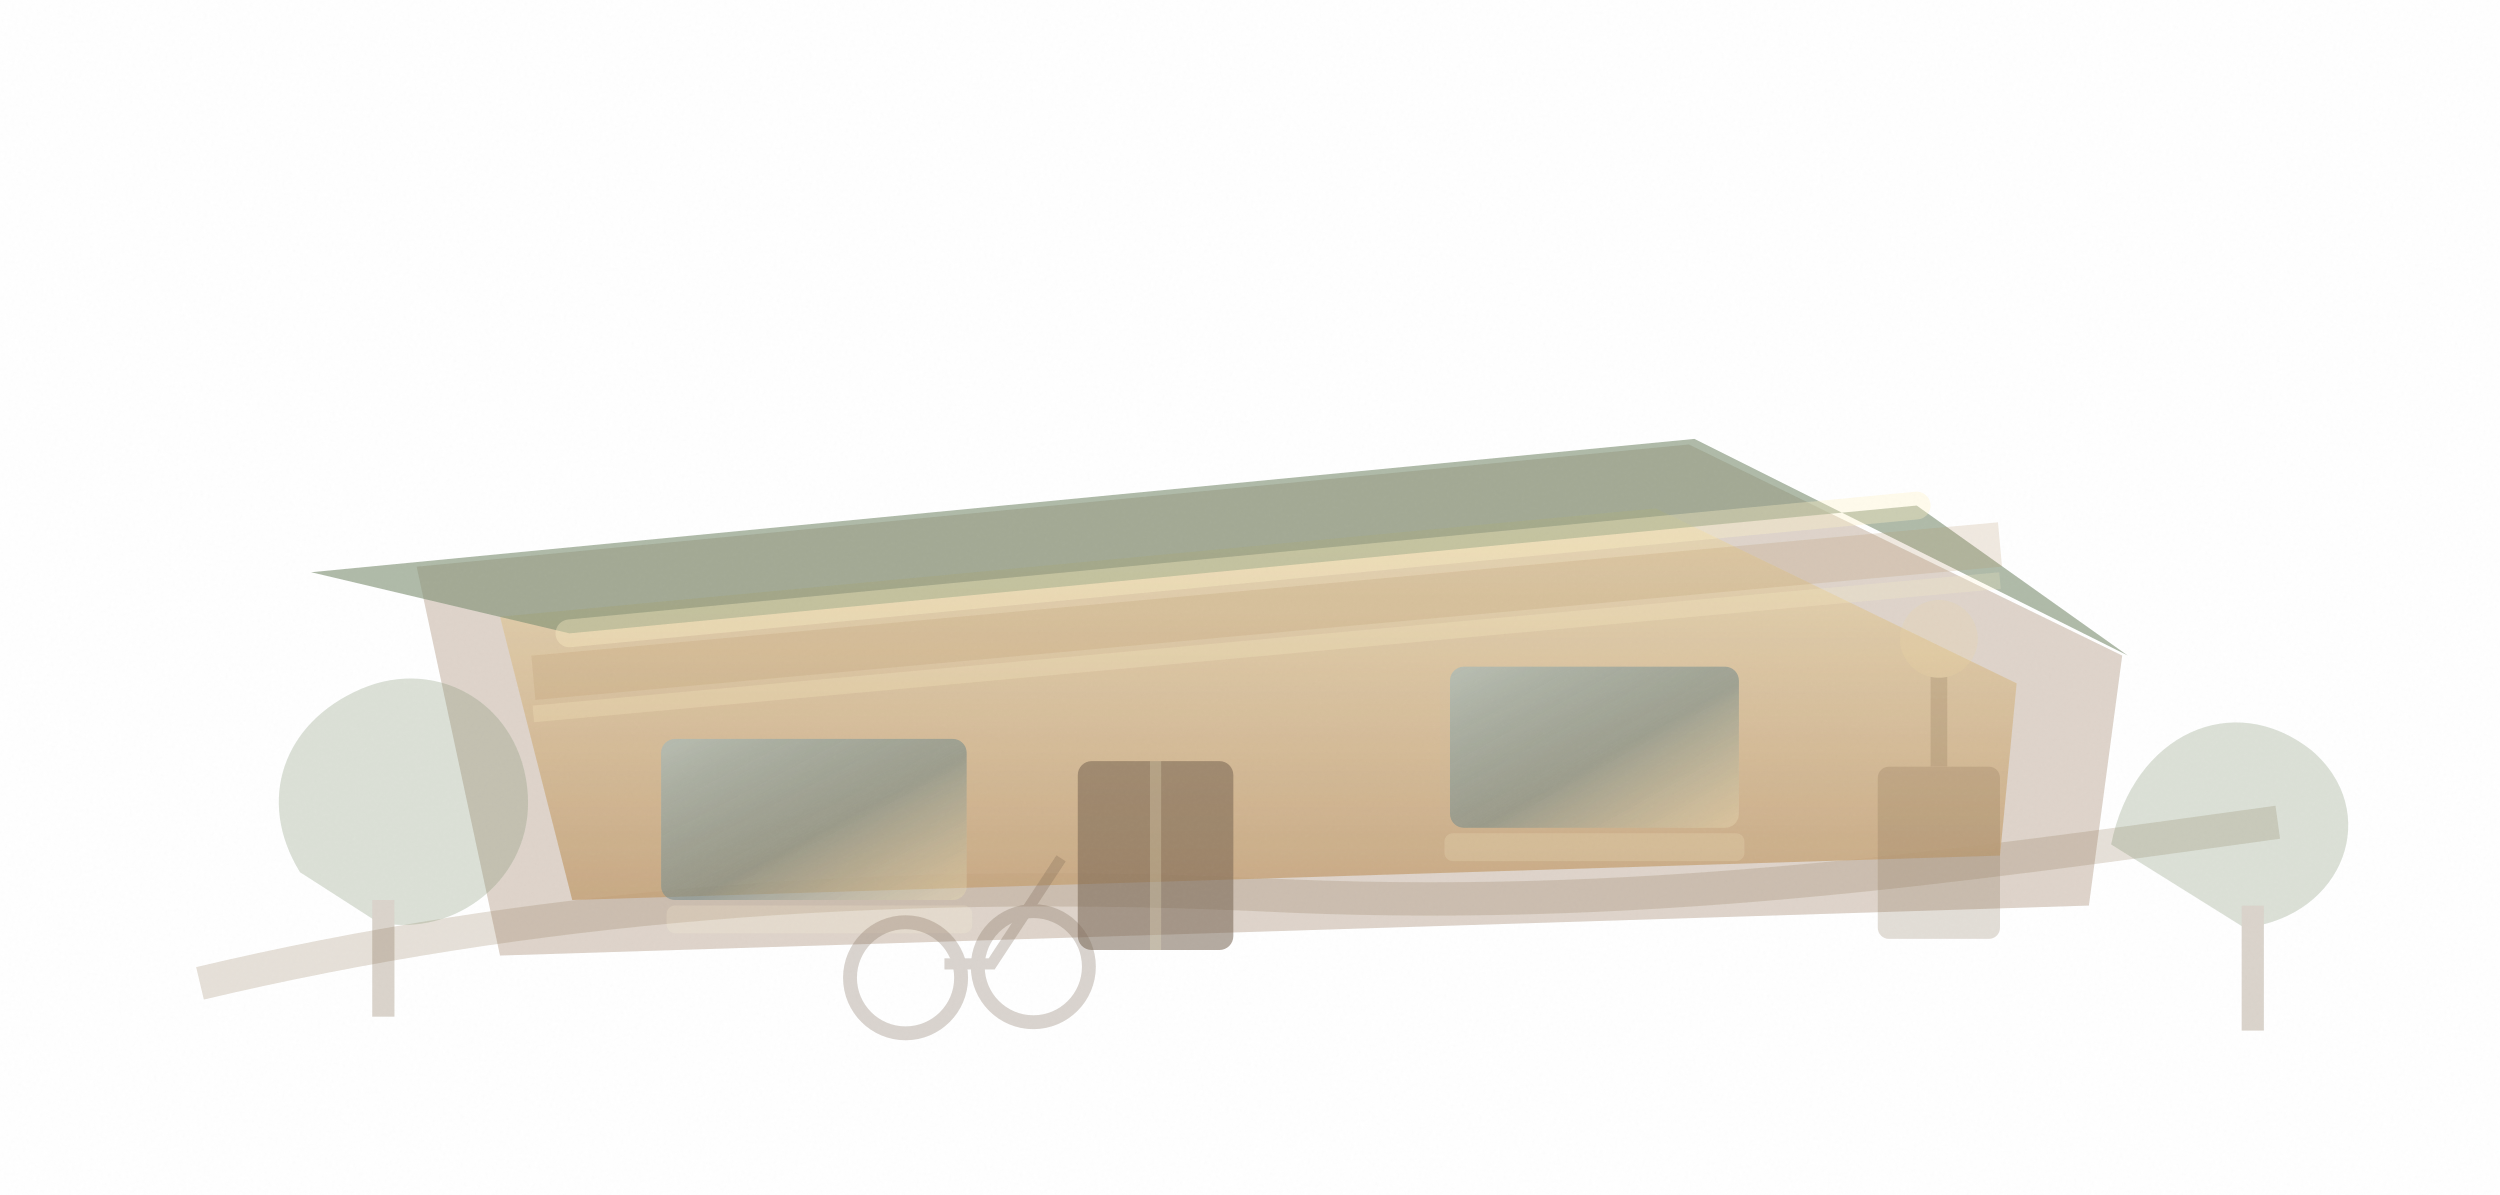
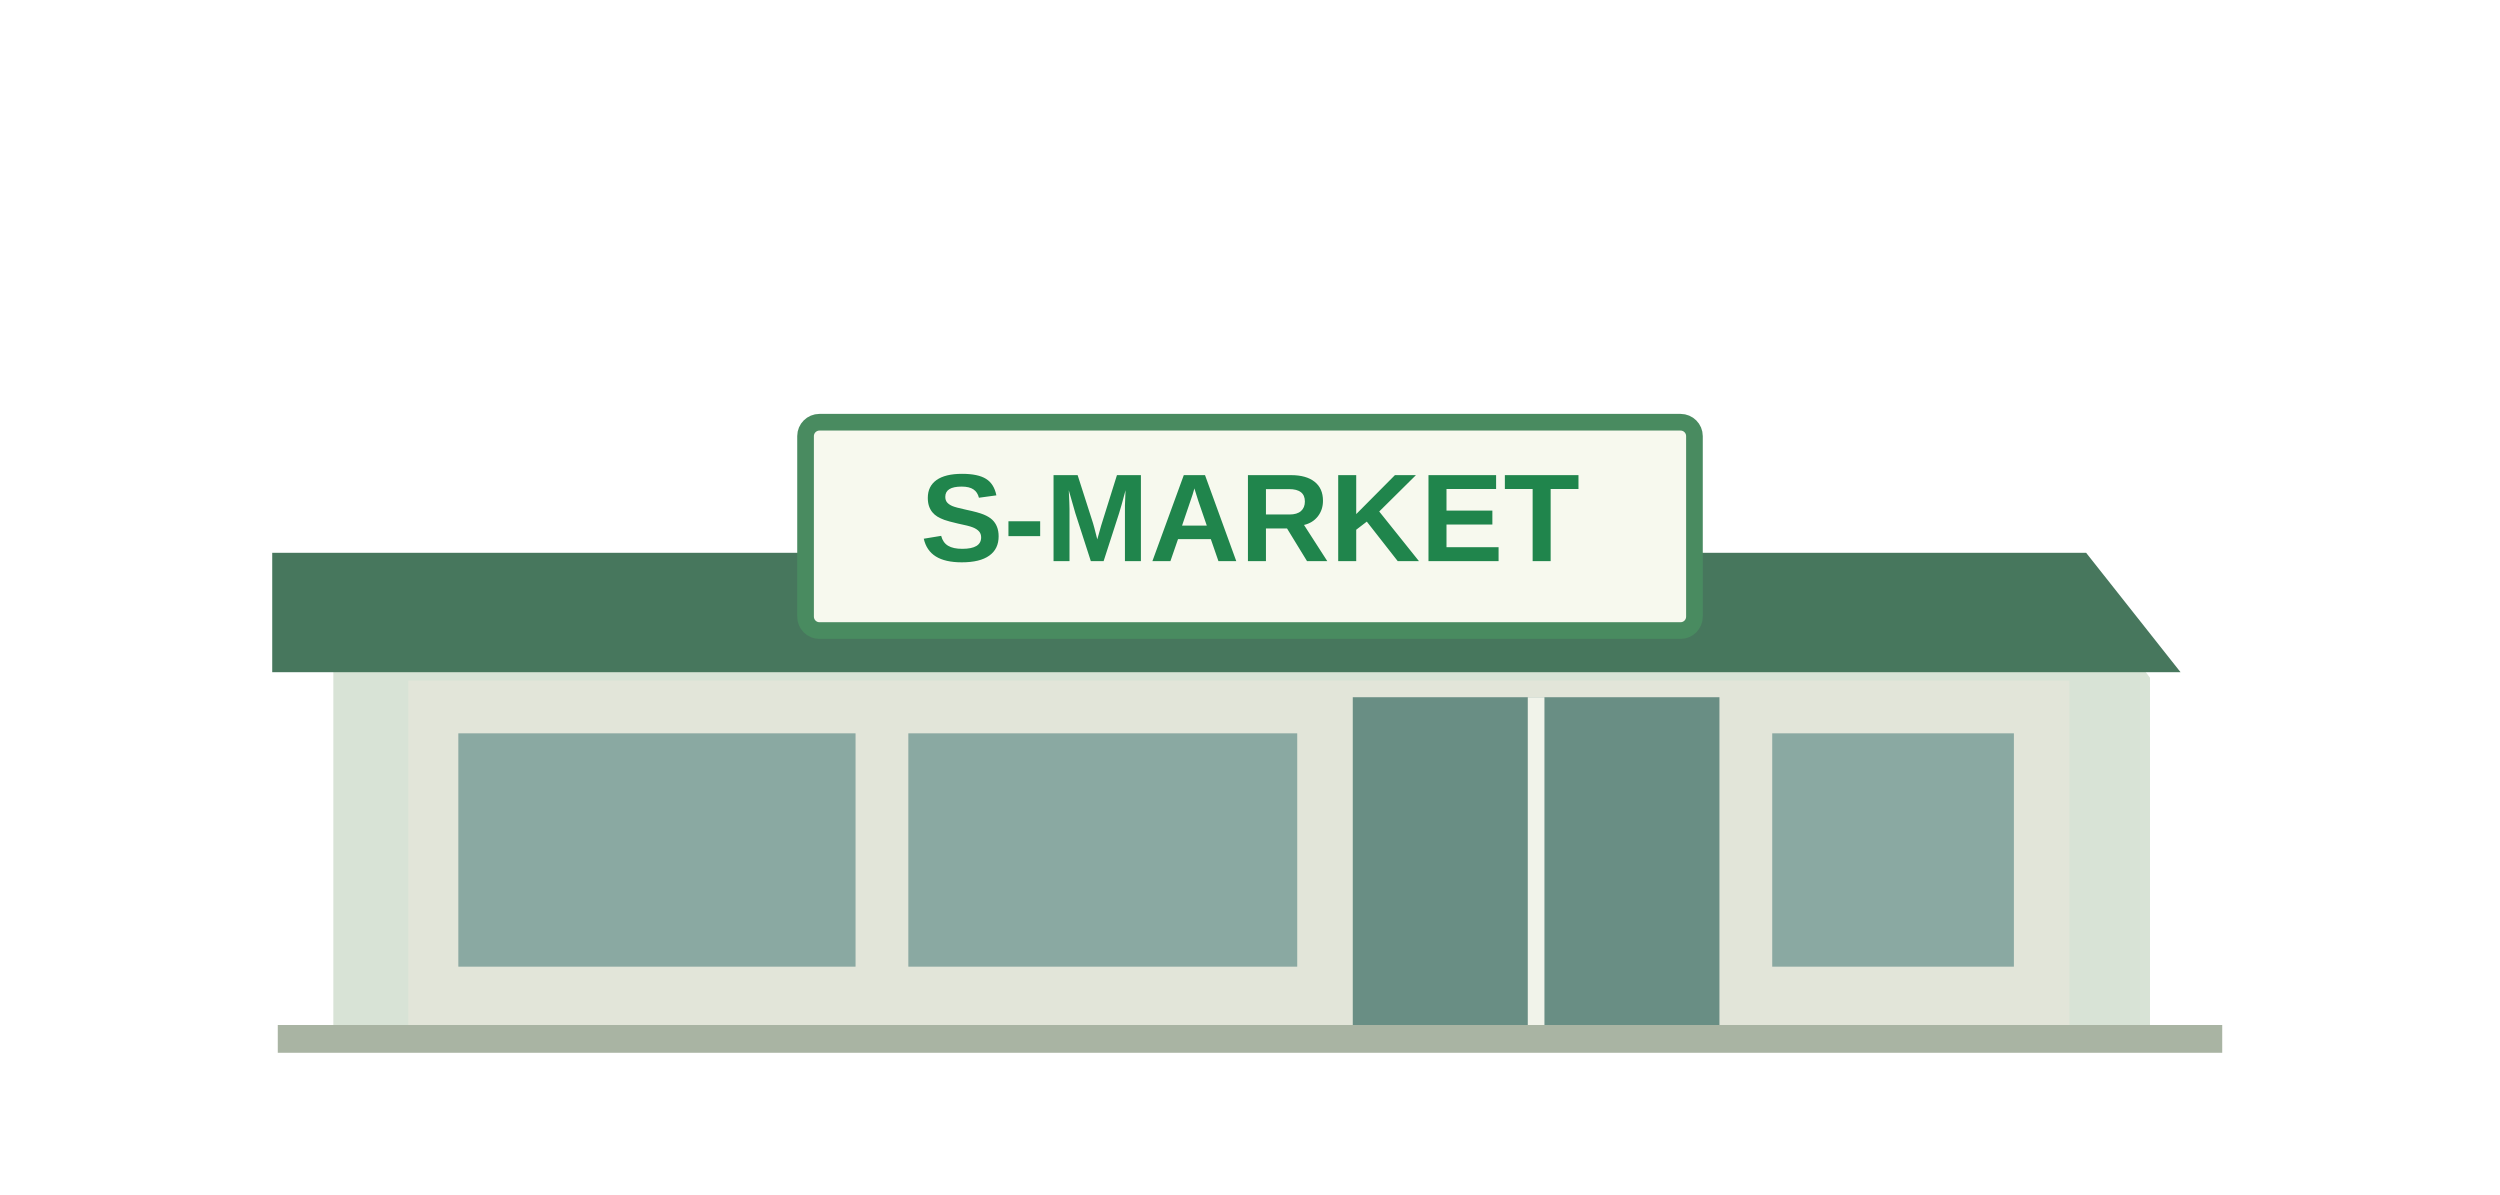
<svg xmlns="http://www.w3.org/2000/svg" viewBox="0 0 900 430">
-   <defs>
-     <filter id="grain">
-       <feTurbulence type="fractalNoise" baseFrequency="0.78" numOctaves="3" stitchTiles="stitch" />
-       <feColorMatrix type="saturate" values="0" />
-       <feComponentTransfer>
-         <feFuncA type="table" tableValues="0 0.065" />
-       </feComponentTransfer>
-     </filter>
-     <linearGradient id="wood" x1="0" y1="0" x2="0" y2="1">
-       <stop offset="0" stop-color="#e5d0a3" />
-       <stop offset="1" stop-color="#b98f5c" />
-     </linearGradient>
-     <linearGradient id="glass" x1="0" y1="0" x2="1" y2="1">
-       <stop offset="0" stop-color="#9dafaa" stop-opacity=".74" />
-       <stop offset=".55" stop-color="#536f6f" stop-opacity=".54" />
-       <stop offset="1" stop-color="#ead8a7" stop-opacity=".38" />
-     </linearGradient>
-   </defs>
  <rect width="900" height="430" fill="none" />
-   <g opacity=".84">
-     <path d="M72 354 C190 326 315 316 452 322 C588 329 704 312 820 296" fill="none" stroke="#806339" stroke-width="12" opacity=".24" />
-     <path d="M150 204 L608 160 L764 236 L752 326 L180 344 Z" fill="#805b39" opacity=".32" />
-     <path d="M180 222 L596 183 L726 246 L720 308 L206 324 Z" fill="url(#wood)" opacity=".82" />
-     <path d="M112 206 L610 158 L766 236 L690 182 L205 228 Z" fill="#657b59" opacity=".62" />
-     <path d="M205 228 L690 182" stroke="#fff0bd" stroke-width="10" stroke-linecap="round" opacity=".34" />
-     <path d="M192 244 L720 196" stroke="#a77f45" stroke-width="16" opacity=".20" />
-     <path d="M192 257 L720 209" stroke="#fff1bd" stroke-width="6" opacity=".21" />
-     <rect x="238" y="266" width="110" height="58" rx="5" fill="url(#glass)" />
-     <rect x="522" y="240" width="104" height="58" rx="5" fill="url(#glass)" />
-     <rect x="388" y="274" width="56" height="68" rx="5" fill="#5b442e" opacity=".54" />
-     <path d="M416 274 L416 342" stroke="#fff5ca" stroke-width="4" opacity=".23" />
-     <rect x="240" y="326" width="110" height="10" rx="3" fill="#fff6cf" opacity=".18" />
-     <rect x="520" y="300" width="108" height="10" rx="3" fill="#fff6cf" opacity=".16" />
-     <g opacity=".28">
-       <path d="M108 314 C92 288 102 260 130 248 C158 236 188 254 190 286 C192 316 164 338 136 332" fill="#637b51" />
-       <rect x="134" y="324" width="8" height="42" fill="#604623" />
-       <path d="M760 304 C768 264 804 248 832 270 C858 292 844 330 808 334" fill="#637b51" />
-       <rect x="807" y="326" width="8" height="45" fill="#604623" />
-     </g>
-     <g opacity=".28">
-       <circle cx="326" cy="352" r="20" fill="none" stroke="#5c452e" stroke-width="5" />
-       <circle cx="372" cy="348" r="20" fill="none" stroke="#5c452e" stroke-width="5" />
-       <path d="M340 347 h17 l25 -38" stroke="#5c452e" stroke-width="4" fill="none" />
-     </g>
-     <g opacity=".23">
-       <rect x="676" y="276" width="44" height="62" rx="4" fill="#6b4d2d" />
-       <path d="M698 276 v-38" stroke="#6b4d2d" stroke-width="6" />
-       <circle cx="698" cy="230" r="14" fill="#e8cf8f" />
-     </g>
-   </g>
-   <rect width="900" height="430" filter="url(#grain)" opacity=".48" />
+   <path d="M120 201H742L774 244V372H120Z" fill="#d8e3d6" />
+   <path d="M98 199H751L785 242H98Z" fill="#47775d" />
+   <path d="M147 245H745V369H147Z" fill="#e2e5d9" />
+   <path d="M165 264H308V348H165ZM327 264H467V348H327ZM638 264H725V348H638Z" fill="#8aa9a2" />
+   <rect x="487" y="251" width="132" height="119" fill="#698e84" />
+   <path d="M553 251V370" stroke="#f1f3ea" stroke-width="6" />
+   <rect x="290" y="152" width="320" height="75" rx="5" fill="#f7f9ee" stroke="#498b60" stroke-width="6" />
+   <text x="450" y="202" text-anchor="middle" font-family="Arial" font-size="45" font-weight="800" fill="#20854c">S-MARKET</text>
+   <path d="M100 374H800" stroke="#a9b4a3" stroke-width="10" />
</svg>
